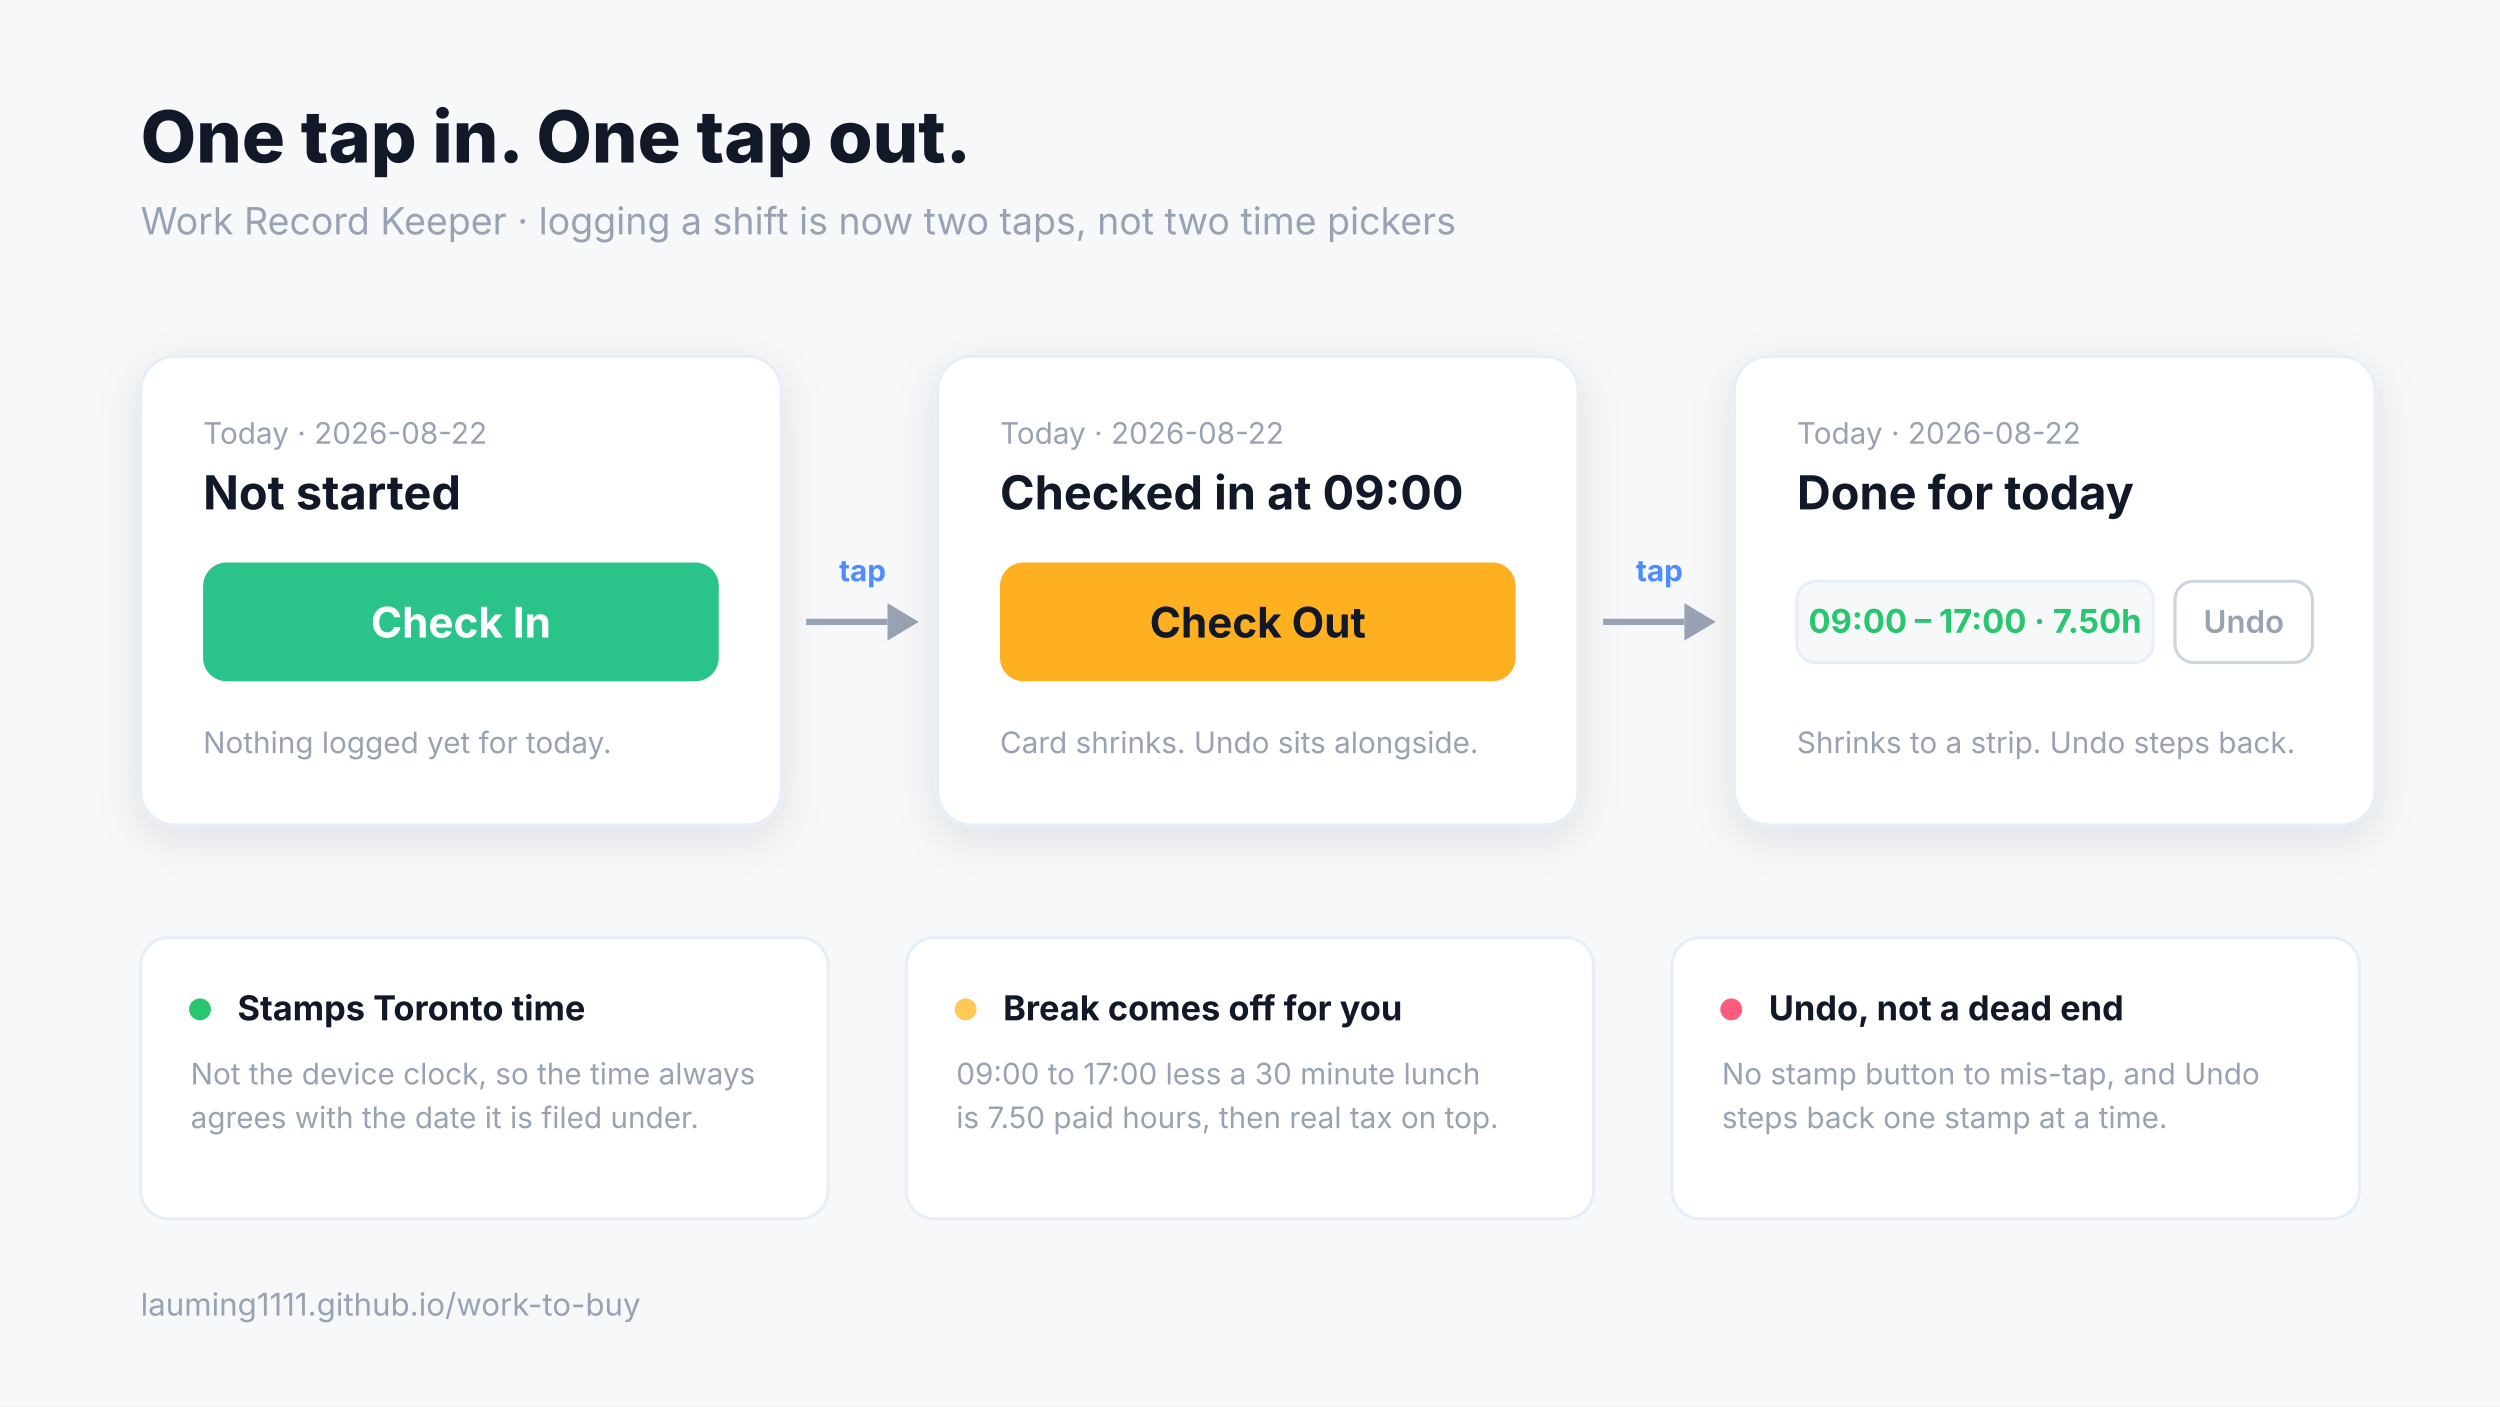
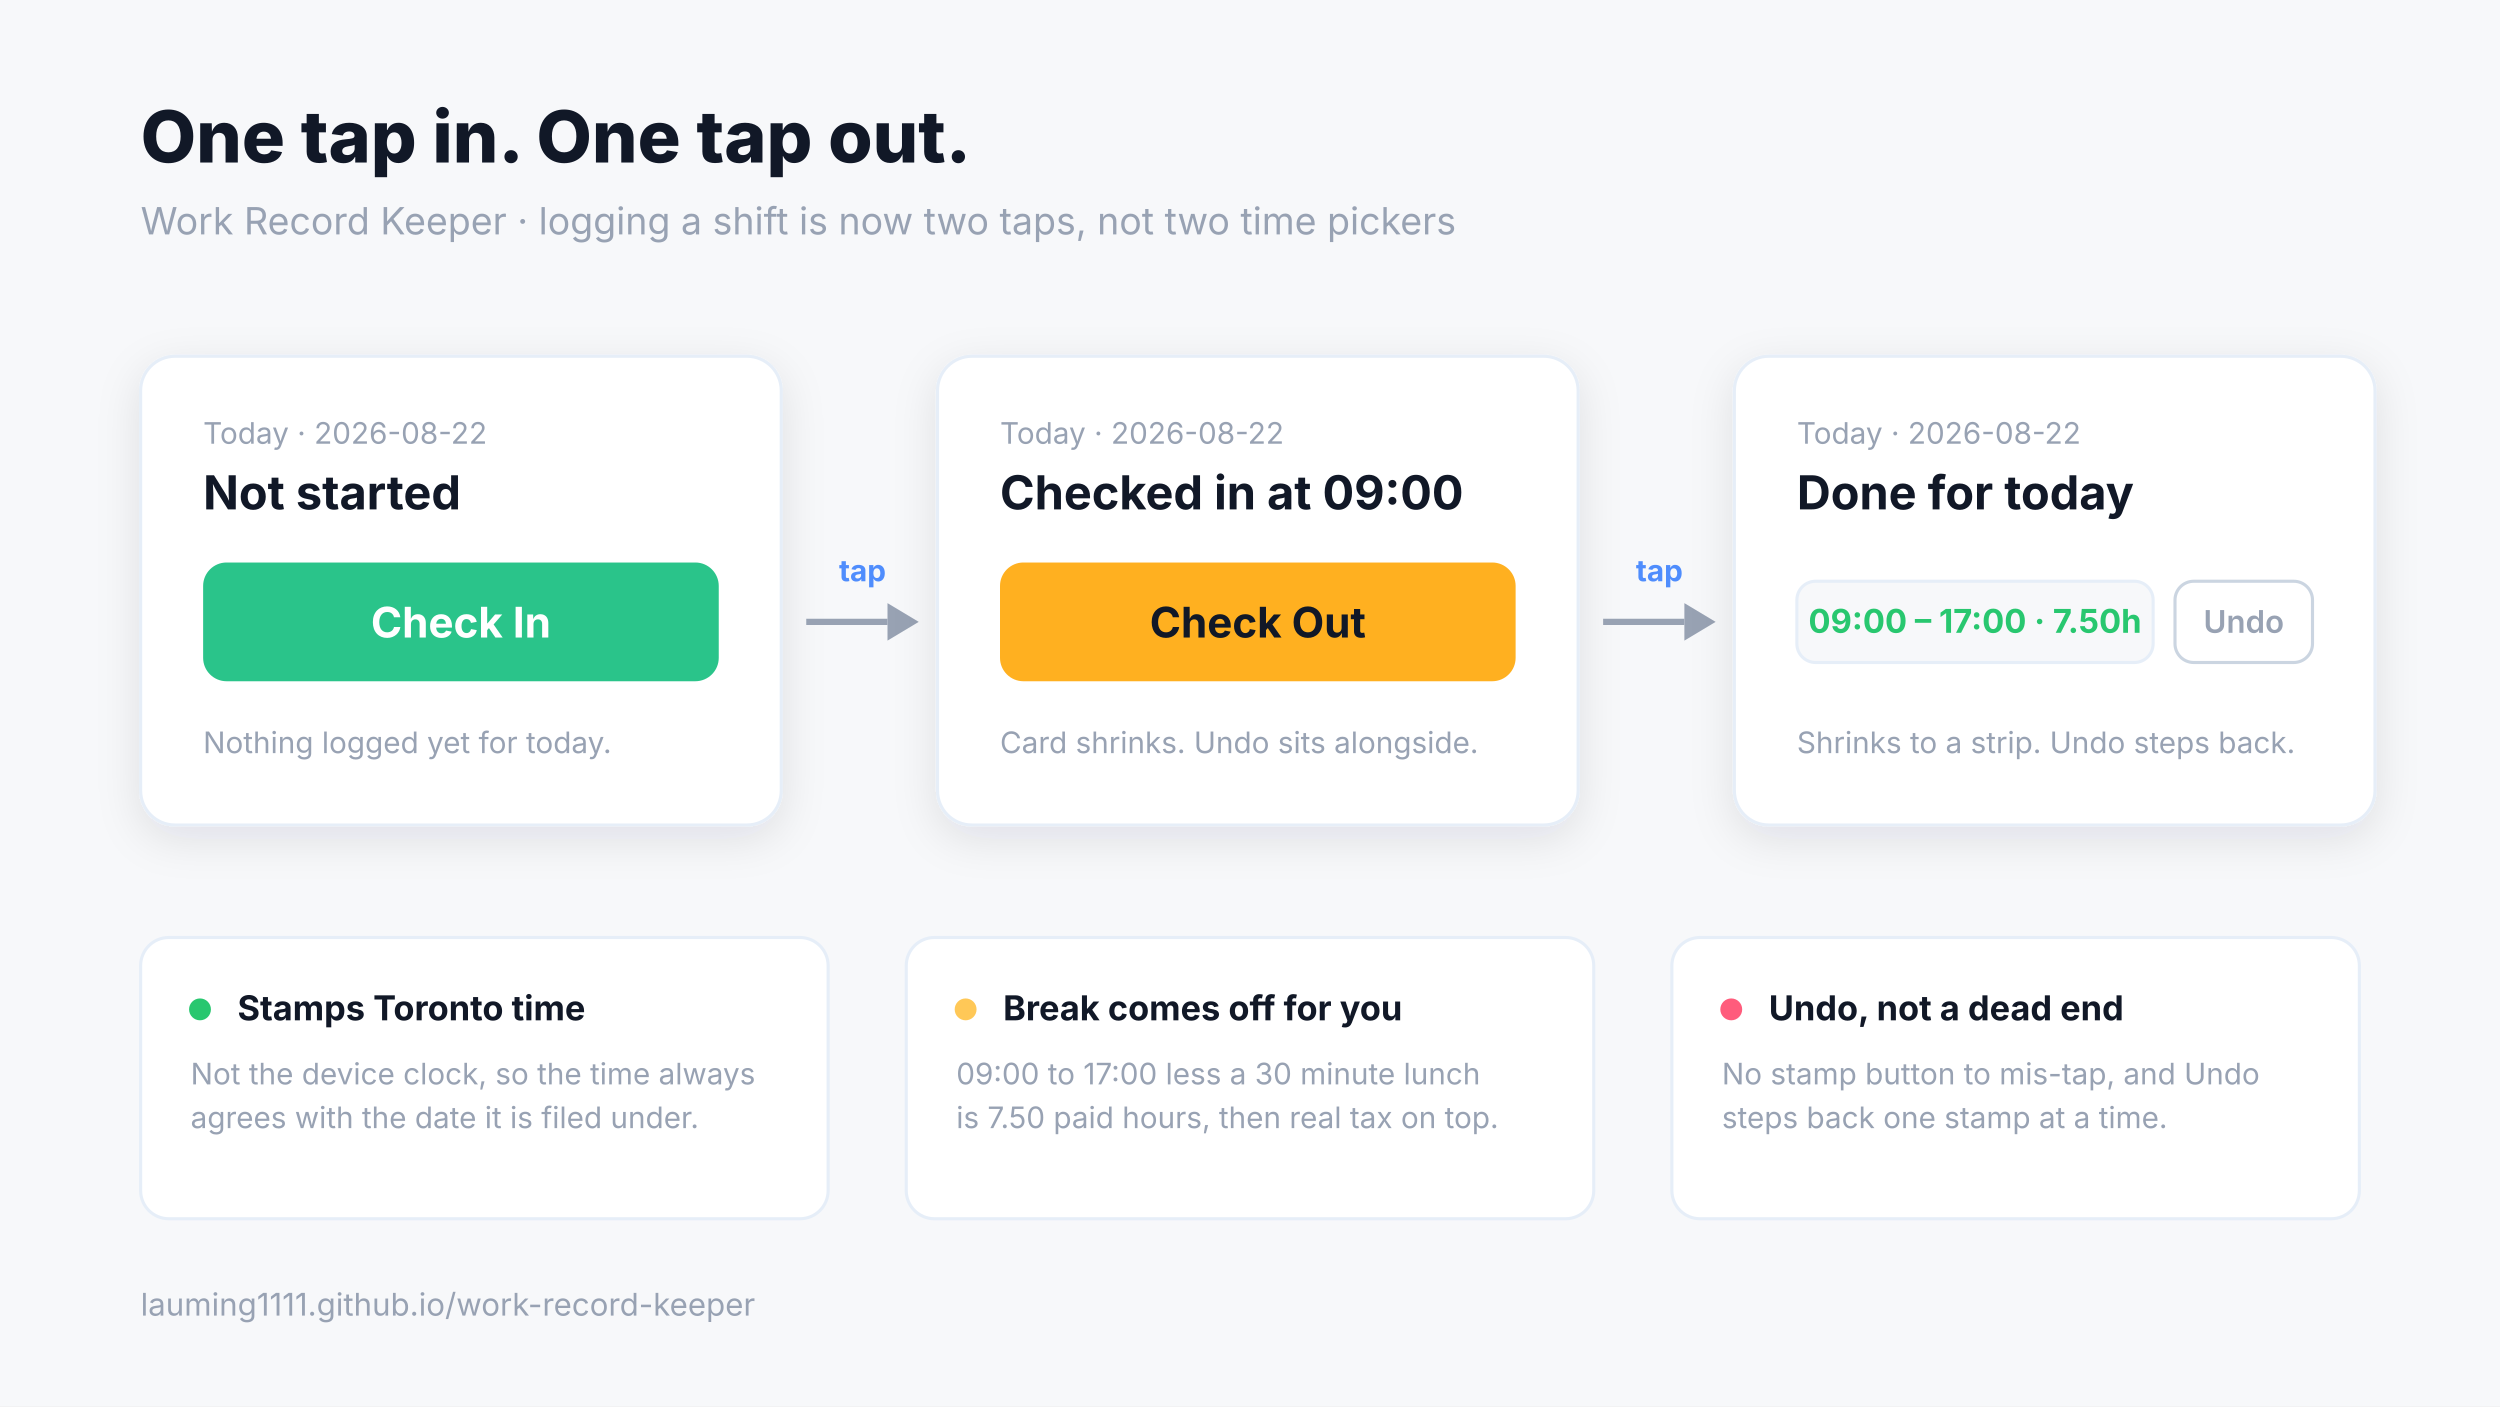
<svg xmlns="http://www.w3.org/2000/svg" width="1600" height="900" viewBox="0 0 1600 900" font-family="Inter, -apple-system, 'Helvetica Neue', Arial, sans-serif">
  <defs>
    <filter id="shadow" x="-20%" y="-20%" width="140%" height="140%">
      <feDropShadow dx="0" dy="8" stdDeviation="14" flood-color="#0f172a" flood-opacity="0.10" />
    </filter>
  </defs>
  <rect width="1600" height="900" fill="#f7f8fa" />
  <text x="90" y="104" font-size="46" font-weight="800" fill="#111827">One tap in. One tap out.</text>
  <text x="90" y="150" font-size="24" fill="#98a2b3">Work Record Keeper · logging a shift is now two taps, not two time pickers</text>
  <g filter="url(#shadow)">
    <rect x="90" y="228" width="410" height="300" rx="22" fill="#ffffff" stroke="#e6eef8" stroke-width="2" />
  </g>
  <text x="130" y="284" font-size="19" fill="#98a2b3">Today · 2026-08-22</text>
  <text x="130" y="326" font-size="30" font-weight="700" fill="#111827">Not started</text>
  <rect x="130" y="360" width="330" height="76" rx="15" fill="#2ac48a" />
  <text x="295" y="408" font-size="27" font-weight="700" fill="#ffffff" text-anchor="middle">Check In</text>
  <text x="130" y="482" font-size="19" fill="#98a2b3">Nothing logged yet for today.</text>
  <line x1="516" y1="398" x2="568" y2="398" stroke="#98a2b3" stroke-width="4" />
  <path d="M568 386 L588 398 L568 410 z" fill="#98a2b3" />
  <text x="552" y="372" font-size="19" font-weight="700" fill="#4f8dfd" text-anchor="middle">tap</text>
  <g filter="url(#shadow)">
    <rect x="600" y="228" width="410" height="300" rx="22" fill="#ffffff" stroke="#e6eef8" stroke-width="2" />
  </g>
  <text x="640" y="284" font-size="19" fill="#98a2b3">Today · 2026-08-22</text>
  <text x="640" y="326" font-size="30" font-weight="700" fill="#111827">Checked in at 09:00</text>
  <rect x="640" y="360" width="330" height="76" rx="15" fill="#ffb020" />
  <text x="805" y="408" font-size="27" font-weight="700" fill="#111827" text-anchor="middle">Check Out</text>
  <text x="640" y="482" font-size="19" fill="#98a2b3">Card shrinks. Undo sits alongside.</text>
  <line x1="1026" y1="398" x2="1078" y2="398" stroke="#98a2b3" stroke-width="4" />
  <path d="M1078 386 L1098 398 L1078 410 z" fill="#98a2b3" />
  <text x="1062" y="372" font-size="19" font-weight="700" fill="#4f8dfd" text-anchor="middle">tap</text>
  <g filter="url(#shadow)">
    <rect x="1110" y="228" width="410" height="300" rx="22" fill="#ffffff" stroke="#e6eef8" stroke-width="2" />
  </g>
  <text x="1150" y="284" font-size="19" fill="#98a2b3">Today · 2026-08-22</text>
  <text x="1150" y="326" font-size="30" font-weight="700" fill="#111827">Done for today</text>
  <rect x="1150" y="372" width="228" height="52" rx="12" fill="#f7f8fa" stroke="#e6eef8" stroke-width="2" />
  <text x="1264" y="405" font-size="21" font-weight="700" fill="#28c76f" text-anchor="middle">09:00 – 17:00 · 7.50h</text>
  <rect x="1392" y="372" width="88" height="52" rx="12" fill="#ffffff" stroke="#cbd5e1" stroke-width="2" />
  <text x="1436" y="405" font-size="20" font-weight="600" fill="#98a2b3" text-anchor="middle">Undo</text>
  <text x="1150" y="482" font-size="19" fill="#98a2b3">Shrinks to a strip. Undo steps back.</text>
  <g>
    <rect x="90" y="600" width="440" height="180" rx="18" fill="#ffffff" stroke="#e6eef8" stroke-width="2" />
    <circle cx="128" cy="646" r="7" fill="#28c76f" />
    <text x="152" y="653" font-size="22" font-weight="700" fill="#111827">Stamps Toronto time</text>
    <text x="122" y="694" font-size="19" fill="#98a2b3">Not the device clock, so the time always</text>
    <text x="122" y="722" font-size="19" fill="#98a2b3">agrees with the date it is filed under.</text>
  </g>
  <g>
    <rect x="580" y="600" width="440" height="180" rx="18" fill="#ffffff" stroke="#e6eef8" stroke-width="2" />
    <circle cx="618" cy="646" r="7" fill="#ffc857" />
    <text x="642" y="653" font-size="22" font-weight="700" fill="#111827">Break comes off for you</text>
    <text x="612" y="694" font-size="19" fill="#98a2b3">09:00 to 17:00 less a 30 minute lunch</text>
    <text x="612" y="722" font-size="19" fill="#98a2b3">is 7.50 paid hours, then real tax on top.</text>
  </g>
  <g>
    <rect x="1070" y="600" width="440" height="180" rx="18" fill="#ffffff" stroke="#e6eef8" stroke-width="2" />
    <circle cx="1108" cy="646" r="7" fill="#ff5c7c" />
    <text x="1132" y="653" font-size="22" font-weight="700" fill="#111827">Undo, not a dead end</text>
    <text x="1102" y="694" font-size="19" fill="#98a2b3">No stamp button to mis-tap, and Undo</text>
    <text x="1102" y="722" font-size="19" fill="#98a2b3">steps back one stamp at a time.</text>
  </g>
-   <text x="90" y="842" font-size="20" fill="#98a2b3">lauming1111.github.io/work-to-buy</text>
+   <text x="90" y="842" font-size="20" fill="#98a2b3">lauming1111.github.io/work-record-keeper</text>
</svg>
